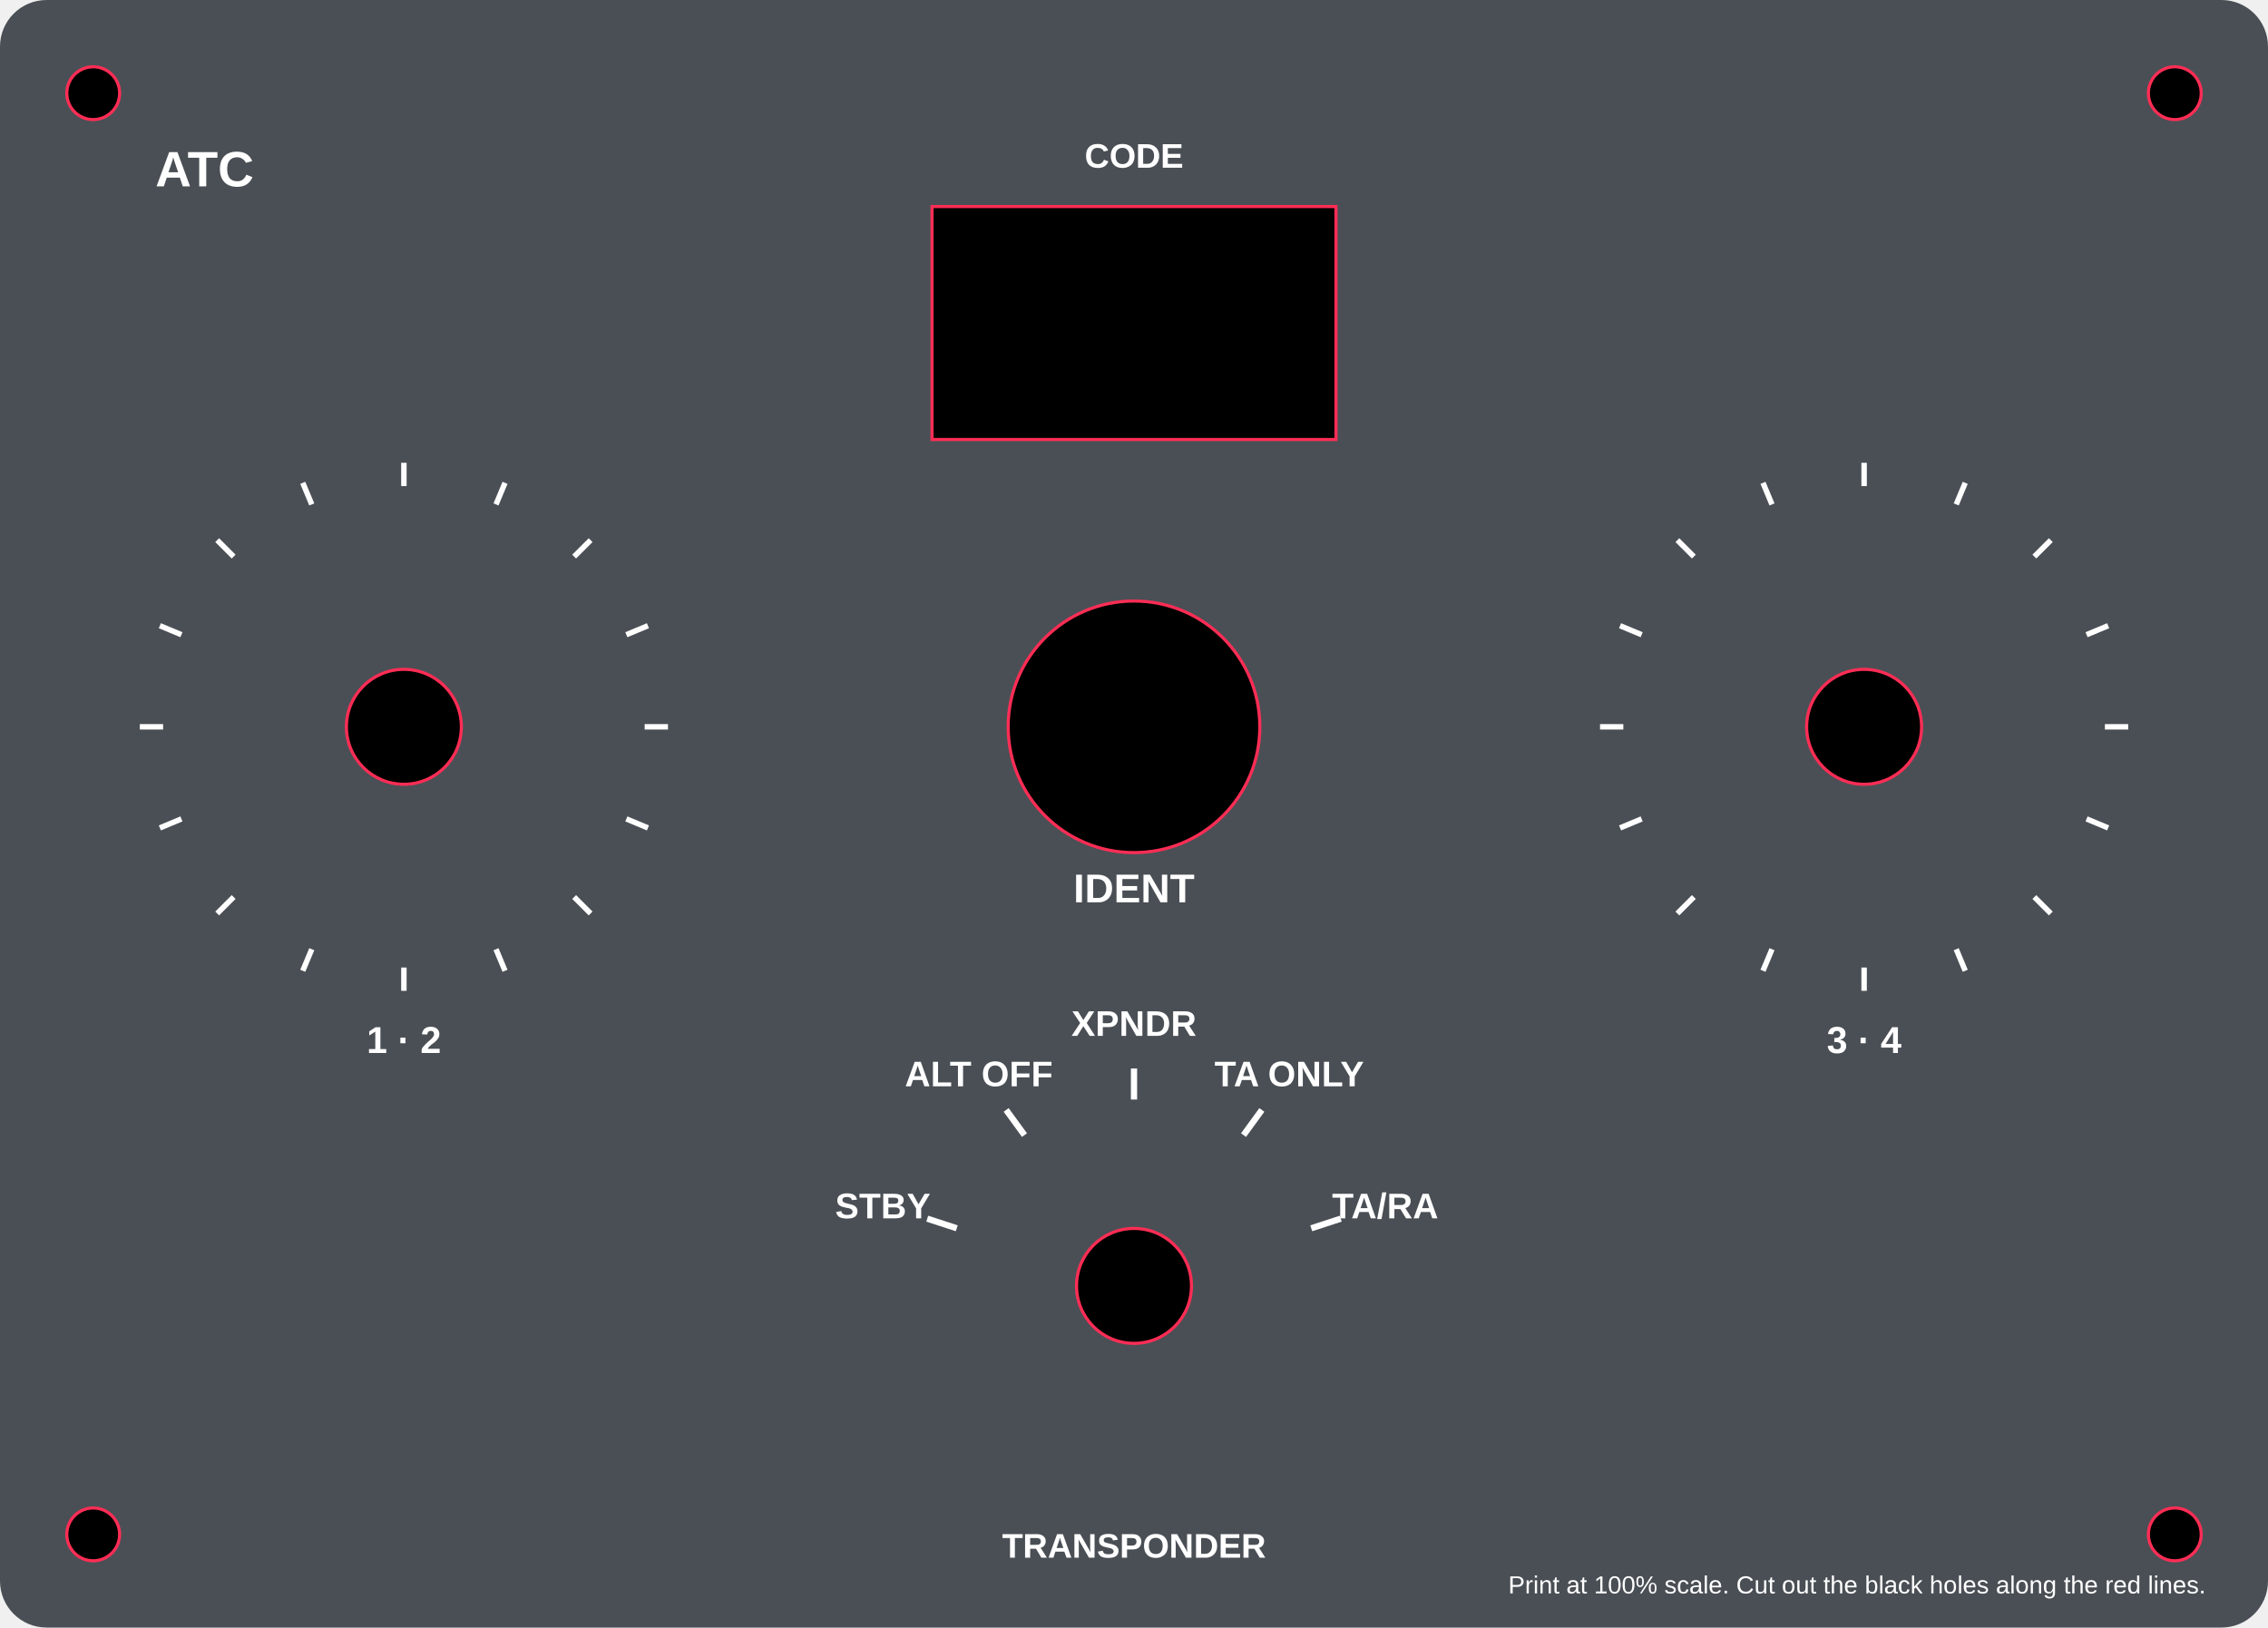
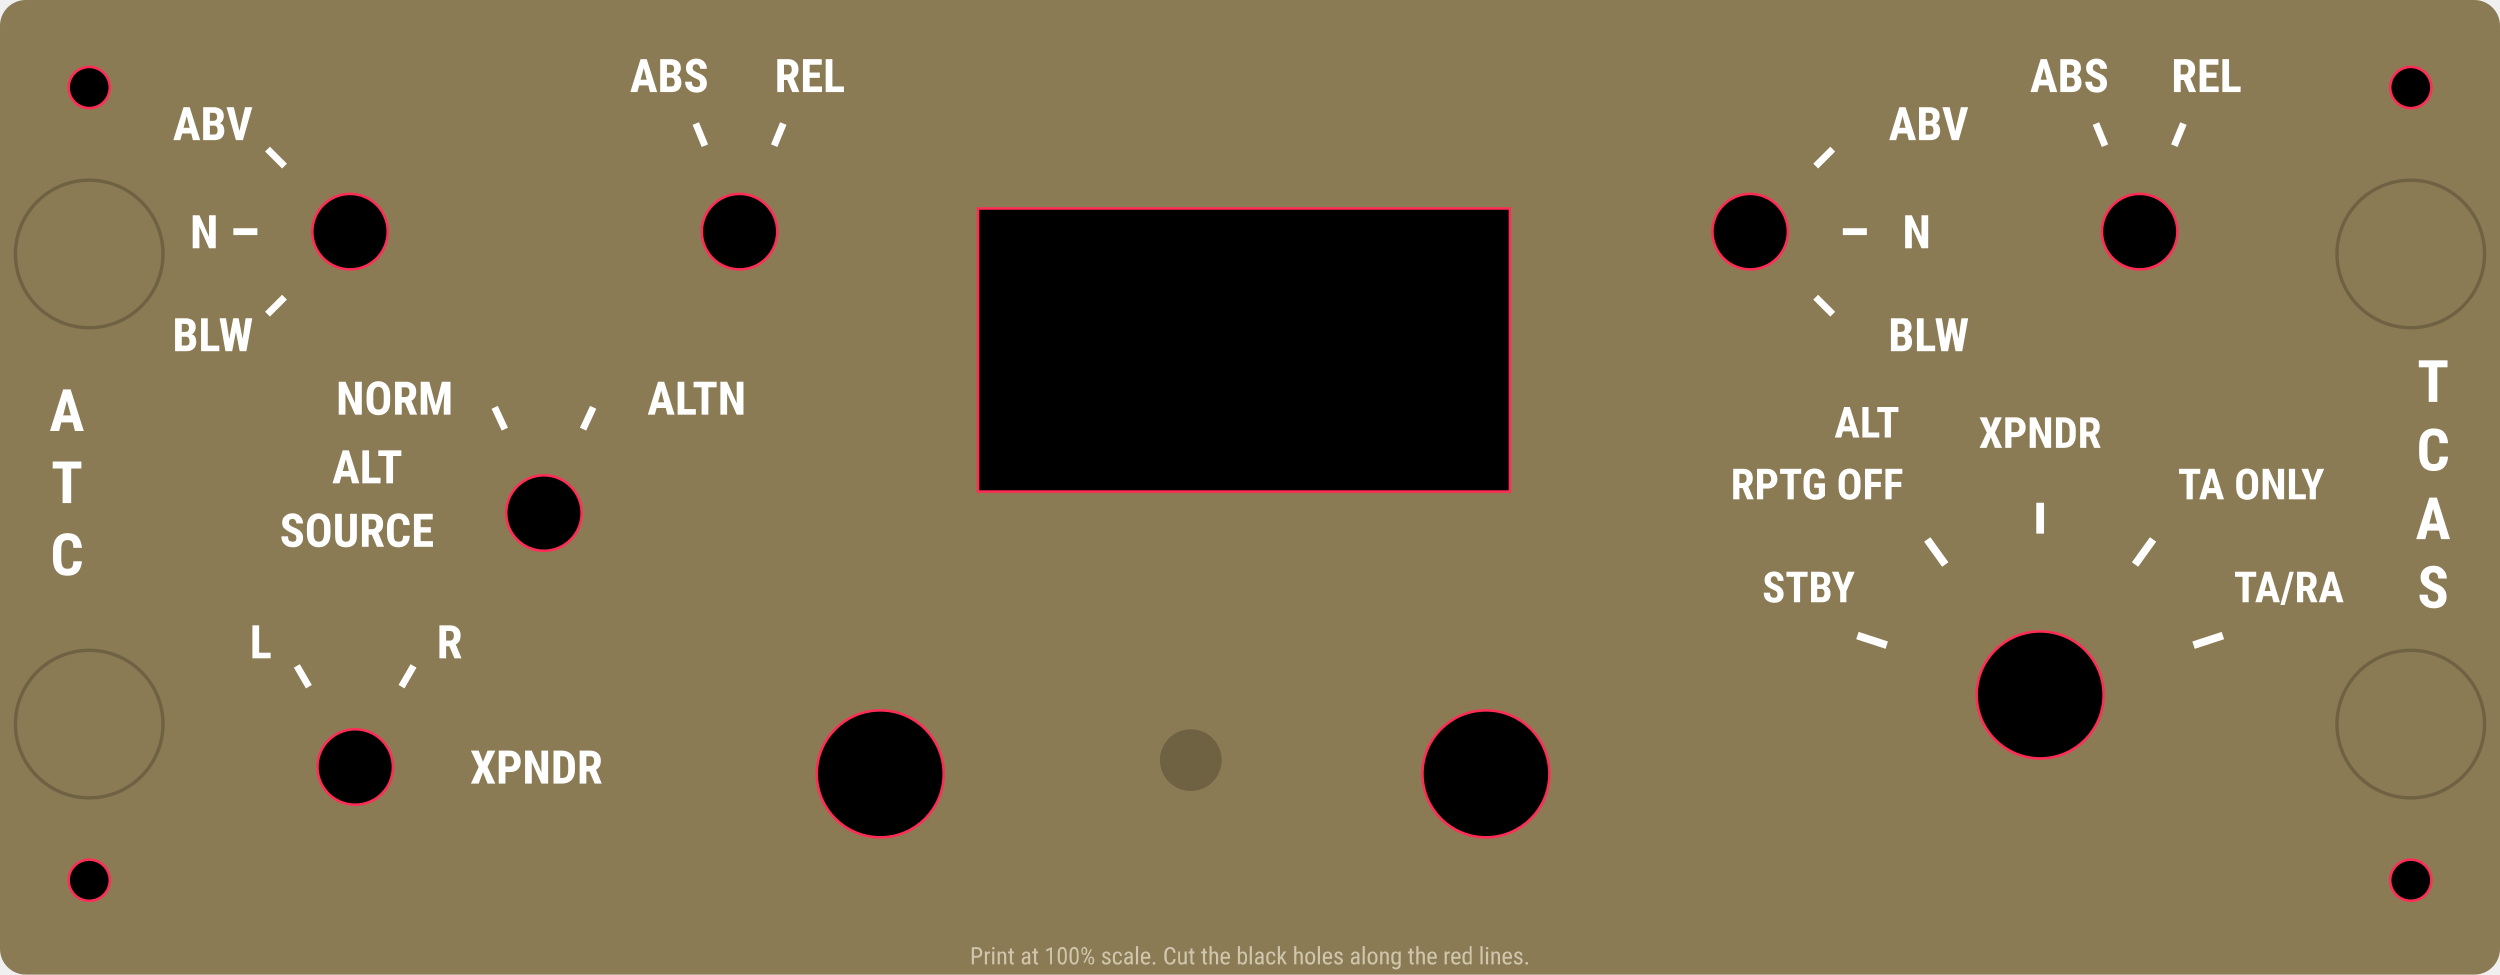
- <svg xmlns="http://www.w3.org/2000/svg" width="146.0mm" height="104.8mm" viewBox="0 0 146.0 104.8" font-family="Arial, Helvetica, sans-serif">
-   <rect width="146.0" height="104.8" rx="3" fill="#4a4f55" />
-   <circle cx="6.0" cy="98.8" r="1.7" fill="#000" stroke="#ff2d55" stroke-width="0.2" />
-   <circle cx="140.0" cy="98.8" r="1.7" fill="#000" stroke="#ff2d55" stroke-width="0.2" />
-   <circle cx="6.0" cy="6.0" r="1.7" fill="#000" stroke="#ff2d55" stroke-width="0.2" />
-   <circle cx="140.0" cy="6.0" r="1.7" fill="#000" stroke="#ff2d55" stroke-width="0.2" />
-   <rect x="60.0" y="13.3" width="26.0" height="15.0" fill="#000" stroke="#ff2d55" stroke-width="0.2" />
-   <circle cx="26.0" cy="46.8" r="3.7" fill="#000" stroke="#ff2d55" stroke-width="0.2" />
-   <circle cx="120.0" cy="46.8" r="3.7" fill="#000" stroke="#ff2d55" stroke-width="0.2" />
-   <circle cx="73.0" cy="82.8" r="3.7" fill="#000" stroke="#ff2d55" stroke-width="0.2" />
-   <circle cx="73.0" cy="46.8" r="8.1" fill="#000" stroke="#ff2d55" stroke-width="0.2" />
-   <text x="10.00" y="12.00" font-size="3.2" fill="#ffffff" text-anchor="start" font-weight="bold">ATC</text>
-   <text x="73.00" y="10.80" font-size="2.2" fill="#ffffff" text-anchor="middle" font-weight="bold">CODE</text>
-   <text x="73.00" y="58.10" font-size="2.6" fill="#ffffff" text-anchor="middle" font-weight="bold">IDENT</text>
-   <line x1="41.50" y1="46.80" x2="43.00" y2="46.80" stroke="#ffffff" stroke-width="0.35" />
-   <line x1="40.32" y1="40.87" x2="41.71" y2="40.29" stroke="#ffffff" stroke-width="0.35" />
-   <line x1="36.96" y1="35.84" x2="38.02" y2="34.78" stroke="#ffffff" stroke-width="0.35" />
-   <line x1="31.93" y1="32.48" x2="32.51" y2="31.09" stroke="#ffffff" stroke-width="0.35" />
-   <line x1="26.00" y1="31.30" x2="26.00" y2="29.80" stroke="#ffffff" stroke-width="0.35" />
-   <line x1="20.07" y1="32.48" x2="19.49" y2="31.09" stroke="#ffffff" stroke-width="0.35" />
-   <line x1="15.04" y1="35.84" x2="13.98" y2="34.78" stroke="#ffffff" stroke-width="0.35" />
-   <line x1="11.68" y1="40.87" x2="10.29" y2="40.29" stroke="#ffffff" stroke-width="0.35" />
-   <line x1="10.50" y1="46.80" x2="9.00" y2="46.80" stroke="#ffffff" stroke-width="0.35" />
-   <line x1="11.68" y1="52.73" x2="10.29" y2="53.31" stroke="#ffffff" stroke-width="0.35" />
-   <line x1="15.04" y1="57.76" x2="13.98" y2="58.82" stroke="#ffffff" stroke-width="0.35" />
-   <line x1="20.07" y1="61.12" x2="19.49" y2="62.51" stroke="#ffffff" stroke-width="0.35" />
-   <line x1="26.00" y1="62.30" x2="26.00" y2="63.80" stroke="#ffffff" stroke-width="0.35" />
-   <line x1="31.93" y1="61.12" x2="32.51" y2="62.51" stroke="#ffffff" stroke-width="0.35" />
-   <line x1="36.96" y1="57.76" x2="38.02" y2="58.82" stroke="#ffffff" stroke-width="0.35" />
-   <line x1="40.32" y1="52.73" x2="41.71" y2="53.31" stroke="#ffffff" stroke-width="0.35" />
-   <text x="26.00" y="67.80" font-size="2.4" fill="#ffffff" text-anchor="middle" font-weight="bold">1 · 2</text>
-   <line x1="135.50" y1="46.80" x2="137.00" y2="46.80" stroke="#ffffff" stroke-width="0.35" />
-   <line x1="134.32" y1="40.87" x2="135.71" y2="40.29" stroke="#ffffff" stroke-width="0.35" />
-   <line x1="130.96" y1="35.84" x2="132.02" y2="34.78" stroke="#ffffff" stroke-width="0.35" />
-   <line x1="125.93" y1="32.48" x2="126.51" y2="31.09" stroke="#ffffff" stroke-width="0.35" />
-   <line x1="120.00" y1="31.30" x2="120.00" y2="29.80" stroke="#ffffff" stroke-width="0.35" />
-   <line x1="114.07" y1="32.48" x2="113.49" y2="31.09" stroke="#ffffff" stroke-width="0.35" />
-   <line x1="109.04" y1="35.84" x2="107.98" y2="34.78" stroke="#ffffff" stroke-width="0.35" />
-   <line x1="105.68" y1="40.87" x2="104.29" y2="40.29" stroke="#ffffff" stroke-width="0.35" />
-   <line x1="104.50" y1="46.80" x2="103.00" y2="46.80" stroke="#ffffff" stroke-width="0.35" />
-   <line x1="105.68" y1="52.73" x2="104.29" y2="53.31" stroke="#ffffff" stroke-width="0.35" />
-   <line x1="109.04" y1="57.76" x2="107.98" y2="58.82" stroke="#ffffff" stroke-width="0.35" />
-   <line x1="114.07" y1="61.12" x2="113.49" y2="62.51" stroke="#ffffff" stroke-width="0.35" />
-   <line x1="120.00" y1="62.30" x2="120.00" y2="63.80" stroke="#ffffff" stroke-width="0.35" />
-   <line x1="125.93" y1="61.12" x2="126.51" y2="62.51" stroke="#ffffff" stroke-width="0.35" />
-   <line x1="130.96" y1="57.76" x2="132.02" y2="58.82" stroke="#ffffff" stroke-width="0.35" />
-   <line x1="134.32" y1="52.73" x2="135.71" y2="53.31" stroke="#ffffff" stroke-width="0.35" />
-   <text x="120.00" y="67.80" font-size="2.4" fill="#ffffff" text-anchor="middle" font-weight="bold">3 · 4</text>
-   <text x="56.83" y="78.45" font-size="2.3" fill="#ffffff" text-anchor="middle" font-weight="bold">STBY</text>
-   <line x1="61.59" y1="79.09" x2="59.69" y2="78.47" stroke="#ffffff" stroke-width="0.4" />
-   <text x="63.01" y="69.95" font-size="2.3" fill="#ffffff" text-anchor="middle" font-weight="bold">ALT OFF</text>
-   <line x1="65.95" y1="73.09" x2="64.77" y2="71.47" stroke="#ffffff" stroke-width="0.4" />
-   <text x="73.00" y="66.70" font-size="2.3" fill="#ffffff" text-anchor="middle" font-weight="bold">XPNDR</text>
-   <line x1="73.00" y1="70.80" x2="73.00" y2="68.80" stroke="#ffffff" stroke-width="0.4" />
-   <text x="82.99" y="69.95" font-size="2.3" fill="#ffffff" text-anchor="middle" font-weight="bold">TA ONLY</text>
-   <line x1="80.05" y1="73.09" x2="81.23" y2="71.47" stroke="#ffffff" stroke-width="0.4" />
-   <text x="89.17" y="78.45" font-size="2.3" fill="#ffffff" text-anchor="middle" font-weight="bold">TA/RA</text>
-   <line x1="84.41" y1="79.09" x2="86.31" y2="78.47" stroke="#ffffff" stroke-width="0.4" />
-   <text x="73.00" y="100.30" font-size="2.2" fill="#ffffff" text-anchor="middle" font-weight="bold">TRANSPONDER</text>
-   <text x="142.00" y="102.60" font-size="1.6" fill="#ffffff" text-anchor="end" font-weight="normal">Print at 100% scale. Cut out the black holes along the red lines.</text>
+ <svg xmlns="http://www.w3.org/2000/svg" width="145.7mm" height="56.8mm" viewBox="0 0 145.7 56.8" font-family="'Arial Narrow', 'Helvetica Neue Condensed', 'Roboto Condensed', Arial, sans-serif" font-weight="bold">
+   <rect width="145.7" height="56.8" rx="1.5" fill="#8b7b55" />
+   <circle cx="5.2" cy="51.3" r="1.2" fill="#000" stroke="#ff2d55" stroke-width="0.15" />
+   <circle cx="140.5" cy="51.3" r="1.2" fill="#000" stroke="#ff2d55" stroke-width="0.15" />
+   <circle cx="5.2" cy="5.1" r="1.2" fill="#000" stroke="#ff2d55" stroke-width="0.15" />
+   <circle cx="140.5" cy="5.1" r="1.2" fill="#000" stroke="#ff2d55" stroke-width="0.15" />
+   <circle cx="51.3" cy="45.1" r="3.7" fill="#000" stroke="#ff2d55" stroke-width="0.15" />
+   <circle cx="86.6" cy="45.1" r="3.7" fill="#000" stroke="#ff2d55" stroke-width="0.15" />
+   <circle cx="118.9" cy="40.5" r="3.7" fill="#000" stroke="#ff2d55" stroke-width="0.15" />
+   <circle cx="20.4" cy="13.5" r="2.2" fill="#000" stroke="#ff2d55" stroke-width="0.15" />
+   <circle cx="43.1" cy="13.5" r="2.2" fill="#000" stroke="#ff2d55" stroke-width="0.15" />
+   <circle cx="102.0" cy="13.5" r="2.2" fill="#000" stroke="#ff2d55" stroke-width="0.15" />
+   <circle cx="124.7" cy="13.5" r="2.2" fill="#000" stroke="#ff2d55" stroke-width="0.15" />
+   <circle cx="31.7" cy="29.9" r="2.2" fill="#000" stroke="#ff2d55" stroke-width="0.15" />
+   <circle cx="20.7" cy="44.7" r="2.2" fill="#000" stroke="#ff2d55" stroke-width="0.15" />
+   <rect x="57.0" y="12.15" width="31.0" height="16.5" fill="#000" stroke="#ff2d55" stroke-width="0.15" />
+   <circle cx="5.2" cy="14.8" r="4.3" fill="none" stroke="#6f6243" stroke-width="0.2" />
+   <circle cx="5.2" cy="42.2" r="4.3" fill="none" stroke="#6f6243" stroke-width="0.2" />
+   <circle cx="140.5" cy="14.8" r="4.3" fill="none" stroke="#6f6243" stroke-width="0.2" />
+   <circle cx="140.5" cy="42.2" r="4.3" fill="none" stroke="#6f6243" stroke-width="0.2" />
+   <circle cx="69.4" cy="44.3" r="1.8" fill="#6f6243" />
+   <line x1="16.58" y1="9.68" x2="15.59" y2="8.69" stroke="#ffffff" stroke-width="0.4" />
+   <line x1="15.00" y1="13.50" x2="13.60" y2="13.50" stroke="#ffffff" stroke-width="0.4" />
+   <line x1="16.58" y1="17.32" x2="15.59" y2="18.31" stroke="#ffffff" stroke-width="0.4" />
+   <text x="12.40" y="8.17" font-size="2.7" fill="#ffffff" text-anchor="middle">ABV</text>
+   <text x="11.90" y="14.47" font-size="2.7" fill="#ffffff" text-anchor="middle">N</text>
+   <text x="12.40" y="20.47" font-size="2.7" fill="#ffffff" text-anchor="middle">BLW</text>
+   <line x1="105.82" y1="9.68" x2="106.81" y2="8.69" stroke="#ffffff" stroke-width="0.4" />
+   <line x1="107.40" y1="13.50" x2="108.80" y2="13.50" stroke="#ffffff" stroke-width="0.4" />
+   <line x1="105.82" y1="17.32" x2="106.81" y2="18.31" stroke="#ffffff" stroke-width="0.4" />
+   <text x="112.40" y="8.17" font-size="2.7" fill="#ffffff" text-anchor="middle">ABV</text>
+   <text x="111.70" y="14.47" font-size="2.7" fill="#ffffff" text-anchor="middle">N</text>
+   <text x="112.40" y="20.47" font-size="2.7" fill="#ffffff" text-anchor="middle">BLW</text>
+   <line x1="41.08" y1="8.49" x2="40.55" y2="7.20" stroke="#ffffff" stroke-width="0.4" />
+   <line x1="45.12" y1="8.49" x2="45.65" y2="7.20" stroke="#ffffff" stroke-width="0.4" />
+   <text x="39.00" y="5.37" font-size="2.7" fill="#ffffff" text-anchor="middle">ABS</text>
+   <text x="47.20" y="5.37" font-size="2.7" fill="#ffffff" text-anchor="middle">REL</text>
+   <line x1="122.68" y1="8.49" x2="122.15" y2="7.20" stroke="#ffffff" stroke-width="0.4" />
+   <line x1="126.72" y1="8.49" x2="127.25" y2="7.20" stroke="#ffffff" stroke-width="0.4" />
+   <text x="120.60" y="5.37" font-size="2.7" fill="#ffffff" text-anchor="middle">ABS</text>
+   <text x="128.60" y="5.37" font-size="2.7" fill="#ffffff" text-anchor="middle">REL</text>
+   <line x1="29.42" y1="25.01" x2="28.83" y2="23.74" stroke="#ffffff" stroke-width="0.4" />
+   <line x1="33.98" y1="25.01" x2="34.57" y2="23.74" stroke="#ffffff" stroke-width="0.4" />
+   <text x="23.00" y="24.17" font-size="2.7" fill="#ffffff" text-anchor="middle">NORM</text>
+   <text x="40.60" y="24.17" font-size="2.7" fill="#ffffff" text-anchor="middle">ALTN</text>
+   <text x="21.40" y="28.17" font-size="2.7" fill="#ffffff" text-anchor="middle">ALT</text>
+   <text x="20.80" y="31.87" font-size="2.7" fill="#ffffff" text-anchor="middle">SOURCE</text>
+   <line x1="18.00" y1="40.02" x2="17.30" y2="38.81" stroke="#ffffff" stroke-width="0.4" />
+   <line x1="23.40" y1="40.02" x2="24.10" y2="38.81" stroke="#ffffff" stroke-width="0.4" />
+   <text x="15.20" y="38.37" font-size="2.7" fill="#ffffff" text-anchor="middle">L</text>
+   <text x="26.20" y="38.37" font-size="2.7" fill="#ffffff" text-anchor="middle">R</text>
+   <text x="27.40" y="45.67" font-size="2.7" fill="#ffffff" text-anchor="start">XPNDR</text>
+   <line x1="109.96" y1="37.60" x2="108.25" y2="37.04" stroke="#ffffff" stroke-width="0.45" />
+   <line x1="113.37" y1="32.90" x2="112.32" y2="31.44" stroke="#ffffff" stroke-width="0.45" />
+   <line x1="118.90" y1="31.10" x2="118.90" y2="29.30" stroke="#ffffff" stroke-width="0.45" />
+   <line x1="124.43" y1="32.90" x2="125.48" y2="31.44" stroke="#ffffff" stroke-width="0.45" />
+   <line x1="127.84" y1="37.60" x2="129.55" y2="37.04" stroke="#ffffff" stroke-width="0.45" />
+   <text x="105.40" y="35.10" font-size="2.5" fill="#ffffff" text-anchor="middle">STBY</text>
+   <text x="108.80" y="25.50" font-size="2.5" fill="#ffffff" text-anchor="middle">ALT</text>
+   <text x="105.90" y="29.10" font-size="2.5" fill="#ffffff" text-anchor="middle">RPTG  OFF</text>
+   <text x="118.90" y="26.10" font-size="2.5" fill="#ffffff" text-anchor="middle">XPNDR</text>
+   <text x="131.20" y="29.10" font-size="2.5" fill="#ffffff" text-anchor="middle">TA  ONLY</text>
+   <text x="133.40" y="35.10" font-size="2.5" fill="#ffffff" text-anchor="middle">TA/RA</text>
+   <text x="3.90" y="25.12" font-size="3.4" fill="#ffffff" text-anchor="middle">A</text>
+   <text x="3.90" y="29.32" font-size="3.4" fill="#ffffff" text-anchor="middle">T</text>
+   <text x="3.90" y="33.52" font-size="3.4" fill="#ffffff" text-anchor="middle">C</text>
+   <text x="141.80" y="23.42" font-size="3.4" fill="#ffffff" text-anchor="middle">T</text>
+   <text x="141.80" y="27.42" font-size="3.4" fill="#ffffff" text-anchor="middle">C</text>
+   <text x="141.80" y="31.42" font-size="3.4" fill="#ffffff" text-anchor="middle">A</text>
+   <text x="141.80" y="35.42" font-size="3.4" fill="#ffffff" text-anchor="middle">S</text>
+   <text x="72.85" y="56.2" font-size="1.4" fill="#cfc6ad" text-anchor="middle" font-weight="normal">Print at 100% scale. Cut the black holes along the red lines.</text>
</svg>
